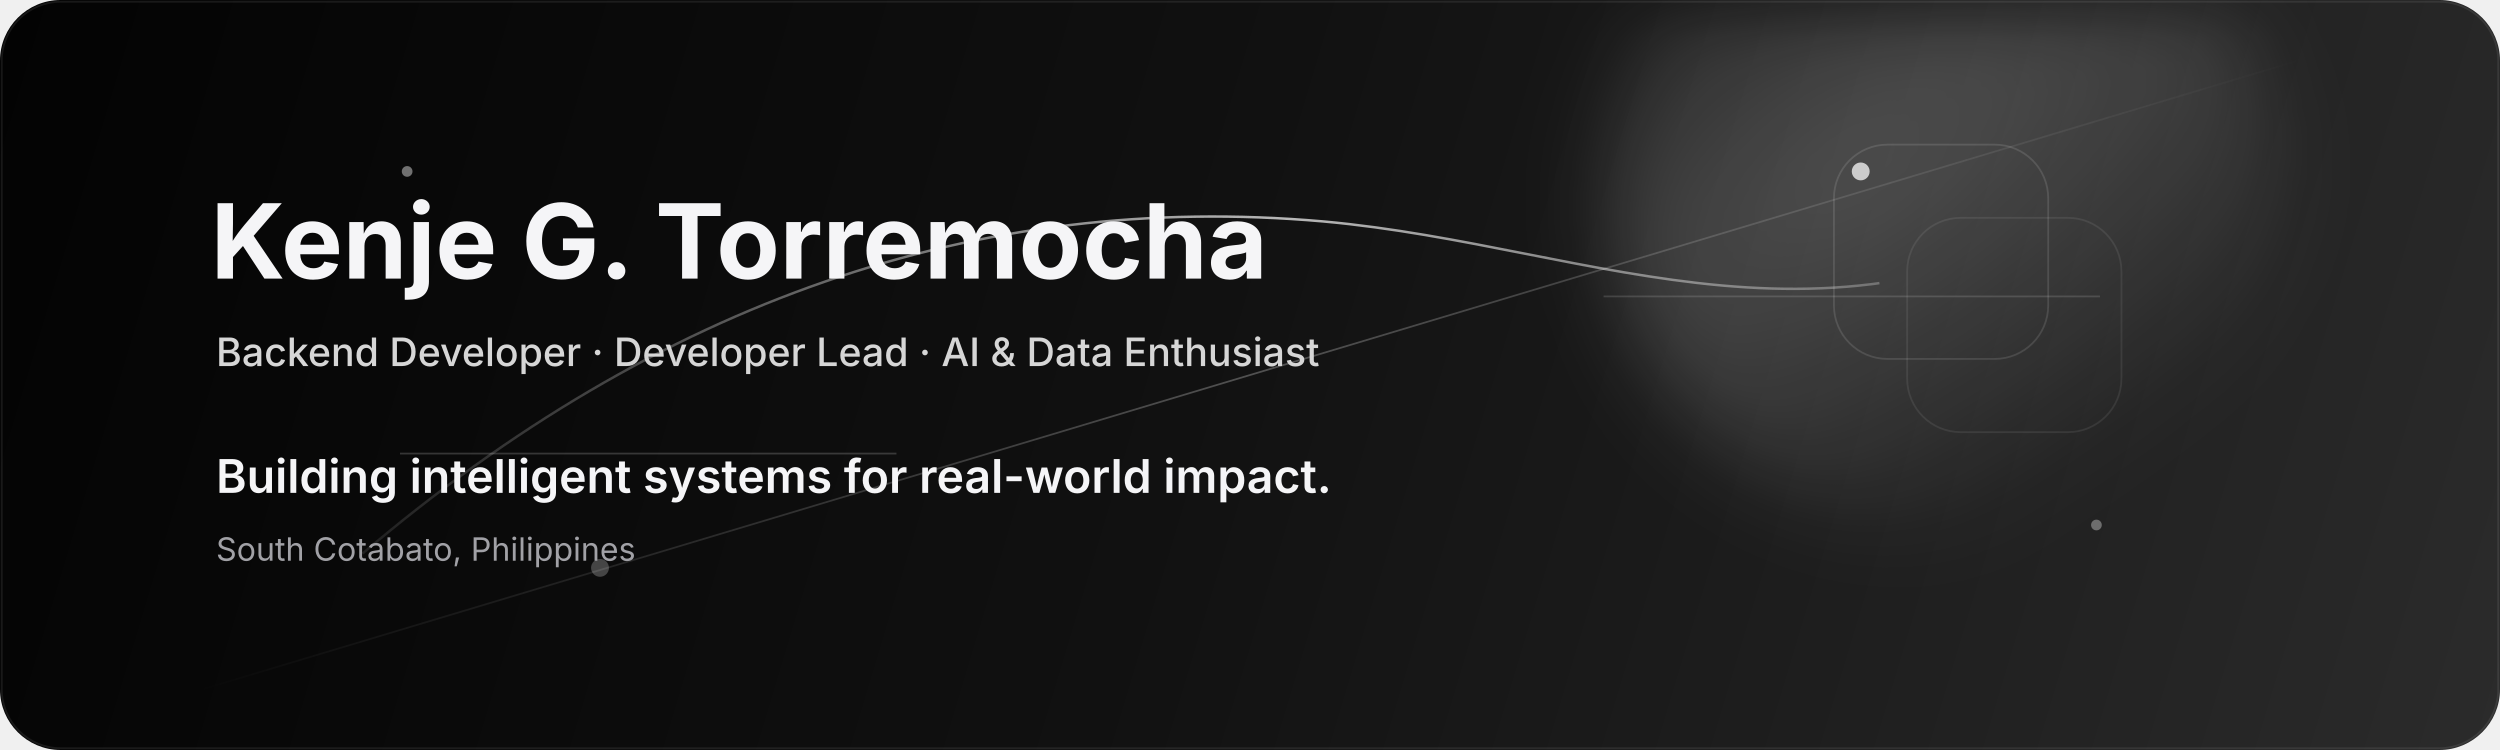
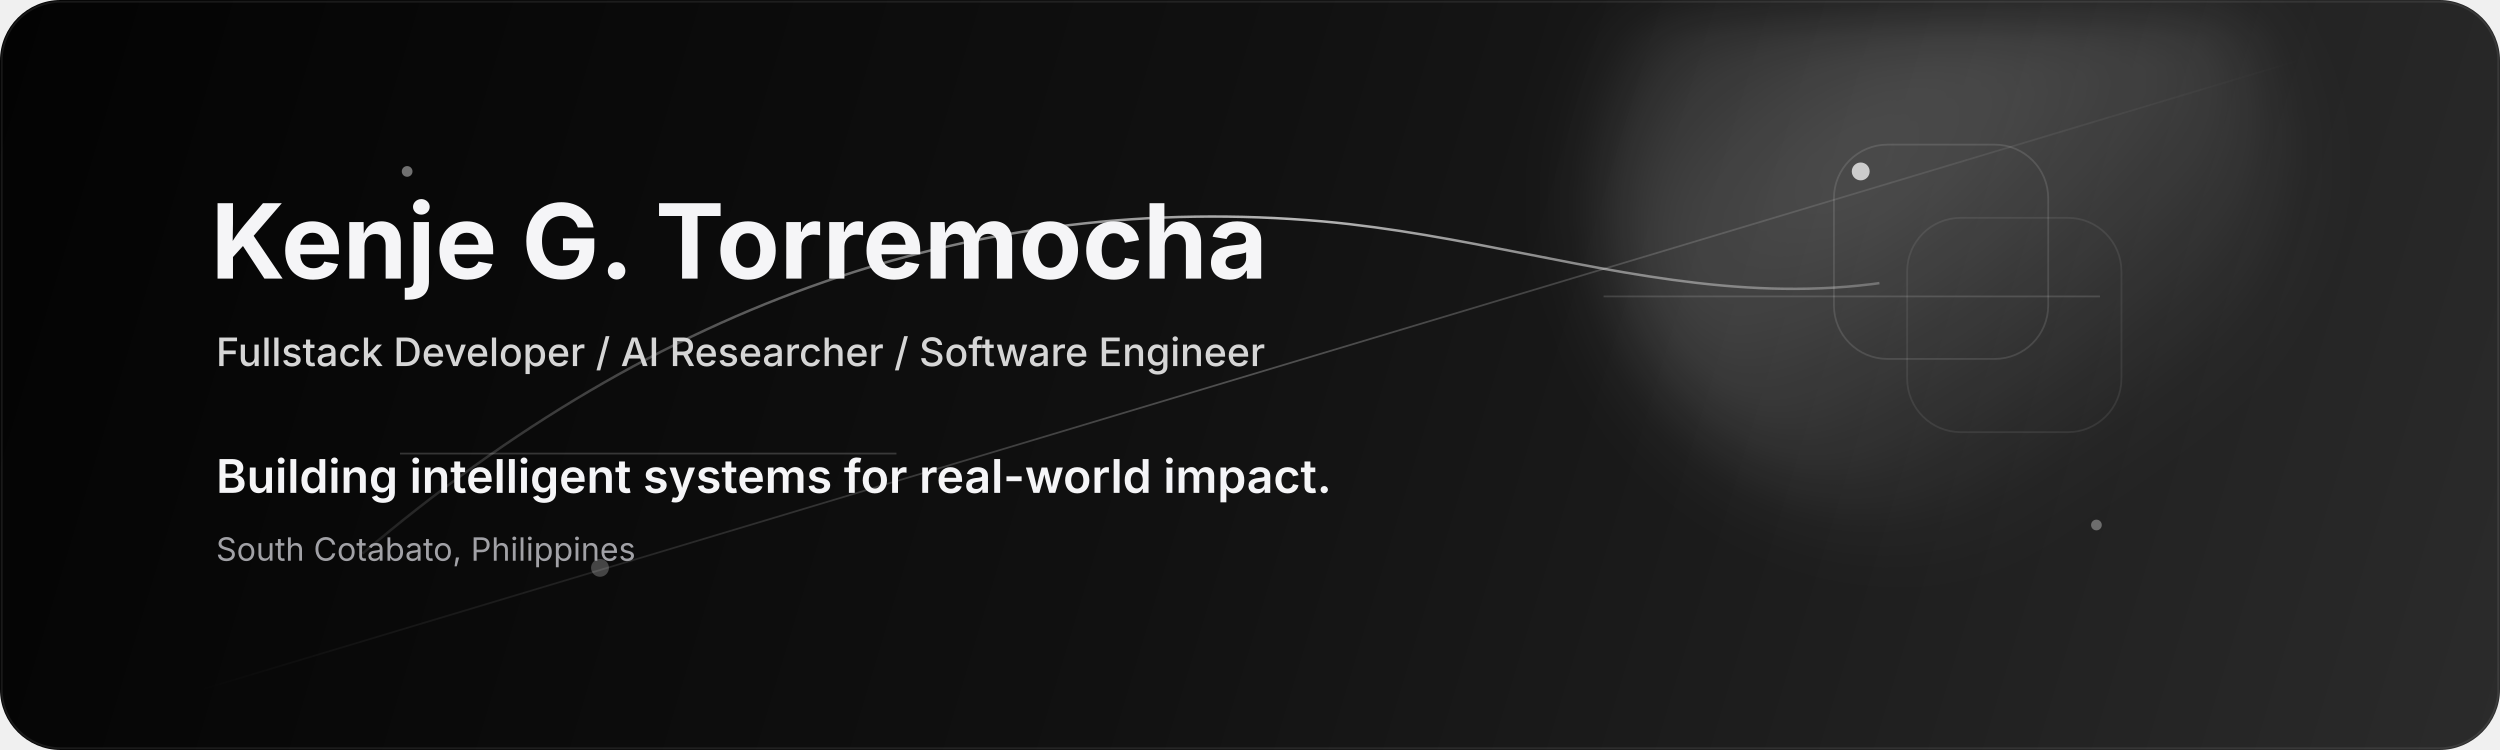
<svg xmlns="http://www.w3.org/2000/svg" width="1400" height="420" viewBox="0 0 1400 420" fill="none">
  <defs>
    <linearGradient id="bg" x1="0" y1="0" x2="1400" y2="420" gradientUnits="userSpaceOnUse">
      <stop offset="0" stop-color="#030303" />
      <stop offset="0.48" stop-color="#111111" />
      <stop offset="1" stop-color="#2B2B2B" />
    </linearGradient>
    <linearGradient id="line" x1="190" y1="78" x2="1210" y2="342" gradientUnits="userSpaceOnUse">
      <stop offset="0" stop-color="#FFFFFF" stop-opacity="0" />
      <stop offset="0.5" stop-color="#FFFFFF" stop-opacity="0.7" />
      <stop offset="1" stop-color="#FFFFFF" stop-opacity="0" />
    </linearGradient>
    <radialGradient id="glow" cx="0" cy="0" r="1" gradientUnits="userSpaceOnUse" gradientTransform="translate(1040 92) rotate(146.5) scale(520 220)">
      <stop stop-color="#FFFFFF" stop-opacity="0.22" />
      <stop offset="1" stop-color="#FFFFFF" stop-opacity="0" />
    </radialGradient>
    <filter id="soft" x="-80" y="-80" width="1560" height="580" filterUnits="userSpaceOnUse" color-interpolation-filters="sRGB">
      <feGaussianBlur stdDeviation="22" />
    </filter>
    <style>
      @keyframes drift {
        0%, 100% { transform: translate3d(0, 0, 0); opacity: .5; }
        50% { transform: translate3d(18px, -10px, 0); opacity: .9; }
      }
      @keyframes draw {
        from { stroke-dashoffset: 900; }
        to { stroke-dashoffset: 0; }
      }
      @keyframes fadeUp {
        from { opacity: 0; transform: translateY(14px); }
        to { opacity: 1; transform: translateY(0); }
      }
      .drift { animation: drift 9s ease-in-out infinite; transform-origin: center; }
      .draw { stroke-dasharray: 900; animation: draw 3.4s ease-out both; }
      .fade-1 { animation: fadeUp 900ms ease-out both; }
      .fade-2 { animation: fadeUp 900ms ease-out 160ms both; }
      .fade-3 { animation: fadeUp 900ms ease-out 320ms both; }
      @media (prefers-reduced-motion: reduce) {
        .drift, .draw, .fade-1, .fade-2, .fade-3 { animation: none; }
      }
    </style>
  </defs>
  <rect width="1400" height="420" rx="34" fill="url(#bg)" />
  <rect x="1" y="1" width="1398" height="418" rx="33" stroke="#FFFFFF" stroke-opacity="0.08" />
  <path d="M0 420L1400 0" stroke="url(#line)" stroke-opacity="0.38" />
  <path class="draw" d="M203 310C369 169 548 107 741 124C896 138 1029 213 1198 102" stroke="url(#line)" stroke-width="1.4" />
  <circle class="drift" cx="1088" cy="108" r="190" fill="url(#glow)" filter="url(#soft)" />
  <circle cx="228" cy="96" r="3" fill="#FFFFFF" fill-opacity="0.42" />
  <circle cx="1174" cy="294" r="3" fill="#FFFFFF" fill-opacity="0.34" />
  <circle cx="1042" cy="96" r="5" fill="#FFFFFF" fill-opacity="0.72" />
  <circle cx="336" cy="318" r="5" fill="#FFFFFF" fill-opacity="0.24" />
  <rect x="1027" y="81" width="120" height="120" rx="30" stroke="#FFFFFF" stroke-opacity="0.12" />
  <rect x="1068" y="122" width="120" height="120" rx="30" stroke="#FFFFFF" stroke-opacity="0.08" />
  <path d="M224 254H502" stroke="#FFFFFF" stroke-opacity="0.18" />
  <path d="M898 166H1176" stroke="#FFFFFF" stroke-opacity="0.14" />
  <g class="fade-1">
    <text x="118" y="156" fill="#F5F5F7" font-family="Inter, SF Pro Display, Segoe UI, Arial, sans-serif" font-size="58" font-weight="700" letter-spacing="0">
      Kenje G. Torremocha
    </text>
  </g>
  <g class="fade-2">
    <text x="121" y="205" fill="#D6D6D6" font-family="Inter, SF Pro Text, Segoe UI, Arial, sans-serif" font-size="22" font-weight="500" letter-spacing="0">
-       Backend Developer · Developer Lead · AI &amp; Data Enthusiast
+       Fullstack Developer / AI Researcher / Software Engineer
    </text>
  </g>
  <g class="fade-3">
    <text x="121" y="276" fill="#F5F5F7" font-family="Inter, SF Pro Text, Segoe UI, Arial, sans-serif" font-size="26" font-weight="600" letter-spacing="0">
      Building intelligent systems for real-world impact.
    </text>
    <text x="121" y="314" fill="#A1A1A6" font-family="Inter, SF Pro Text, Segoe UI, Arial, sans-serif" font-size="18" font-weight="400" letter-spacing="0">
      South Cotabato, Philippines
    </text>
  </g>
</svg>
